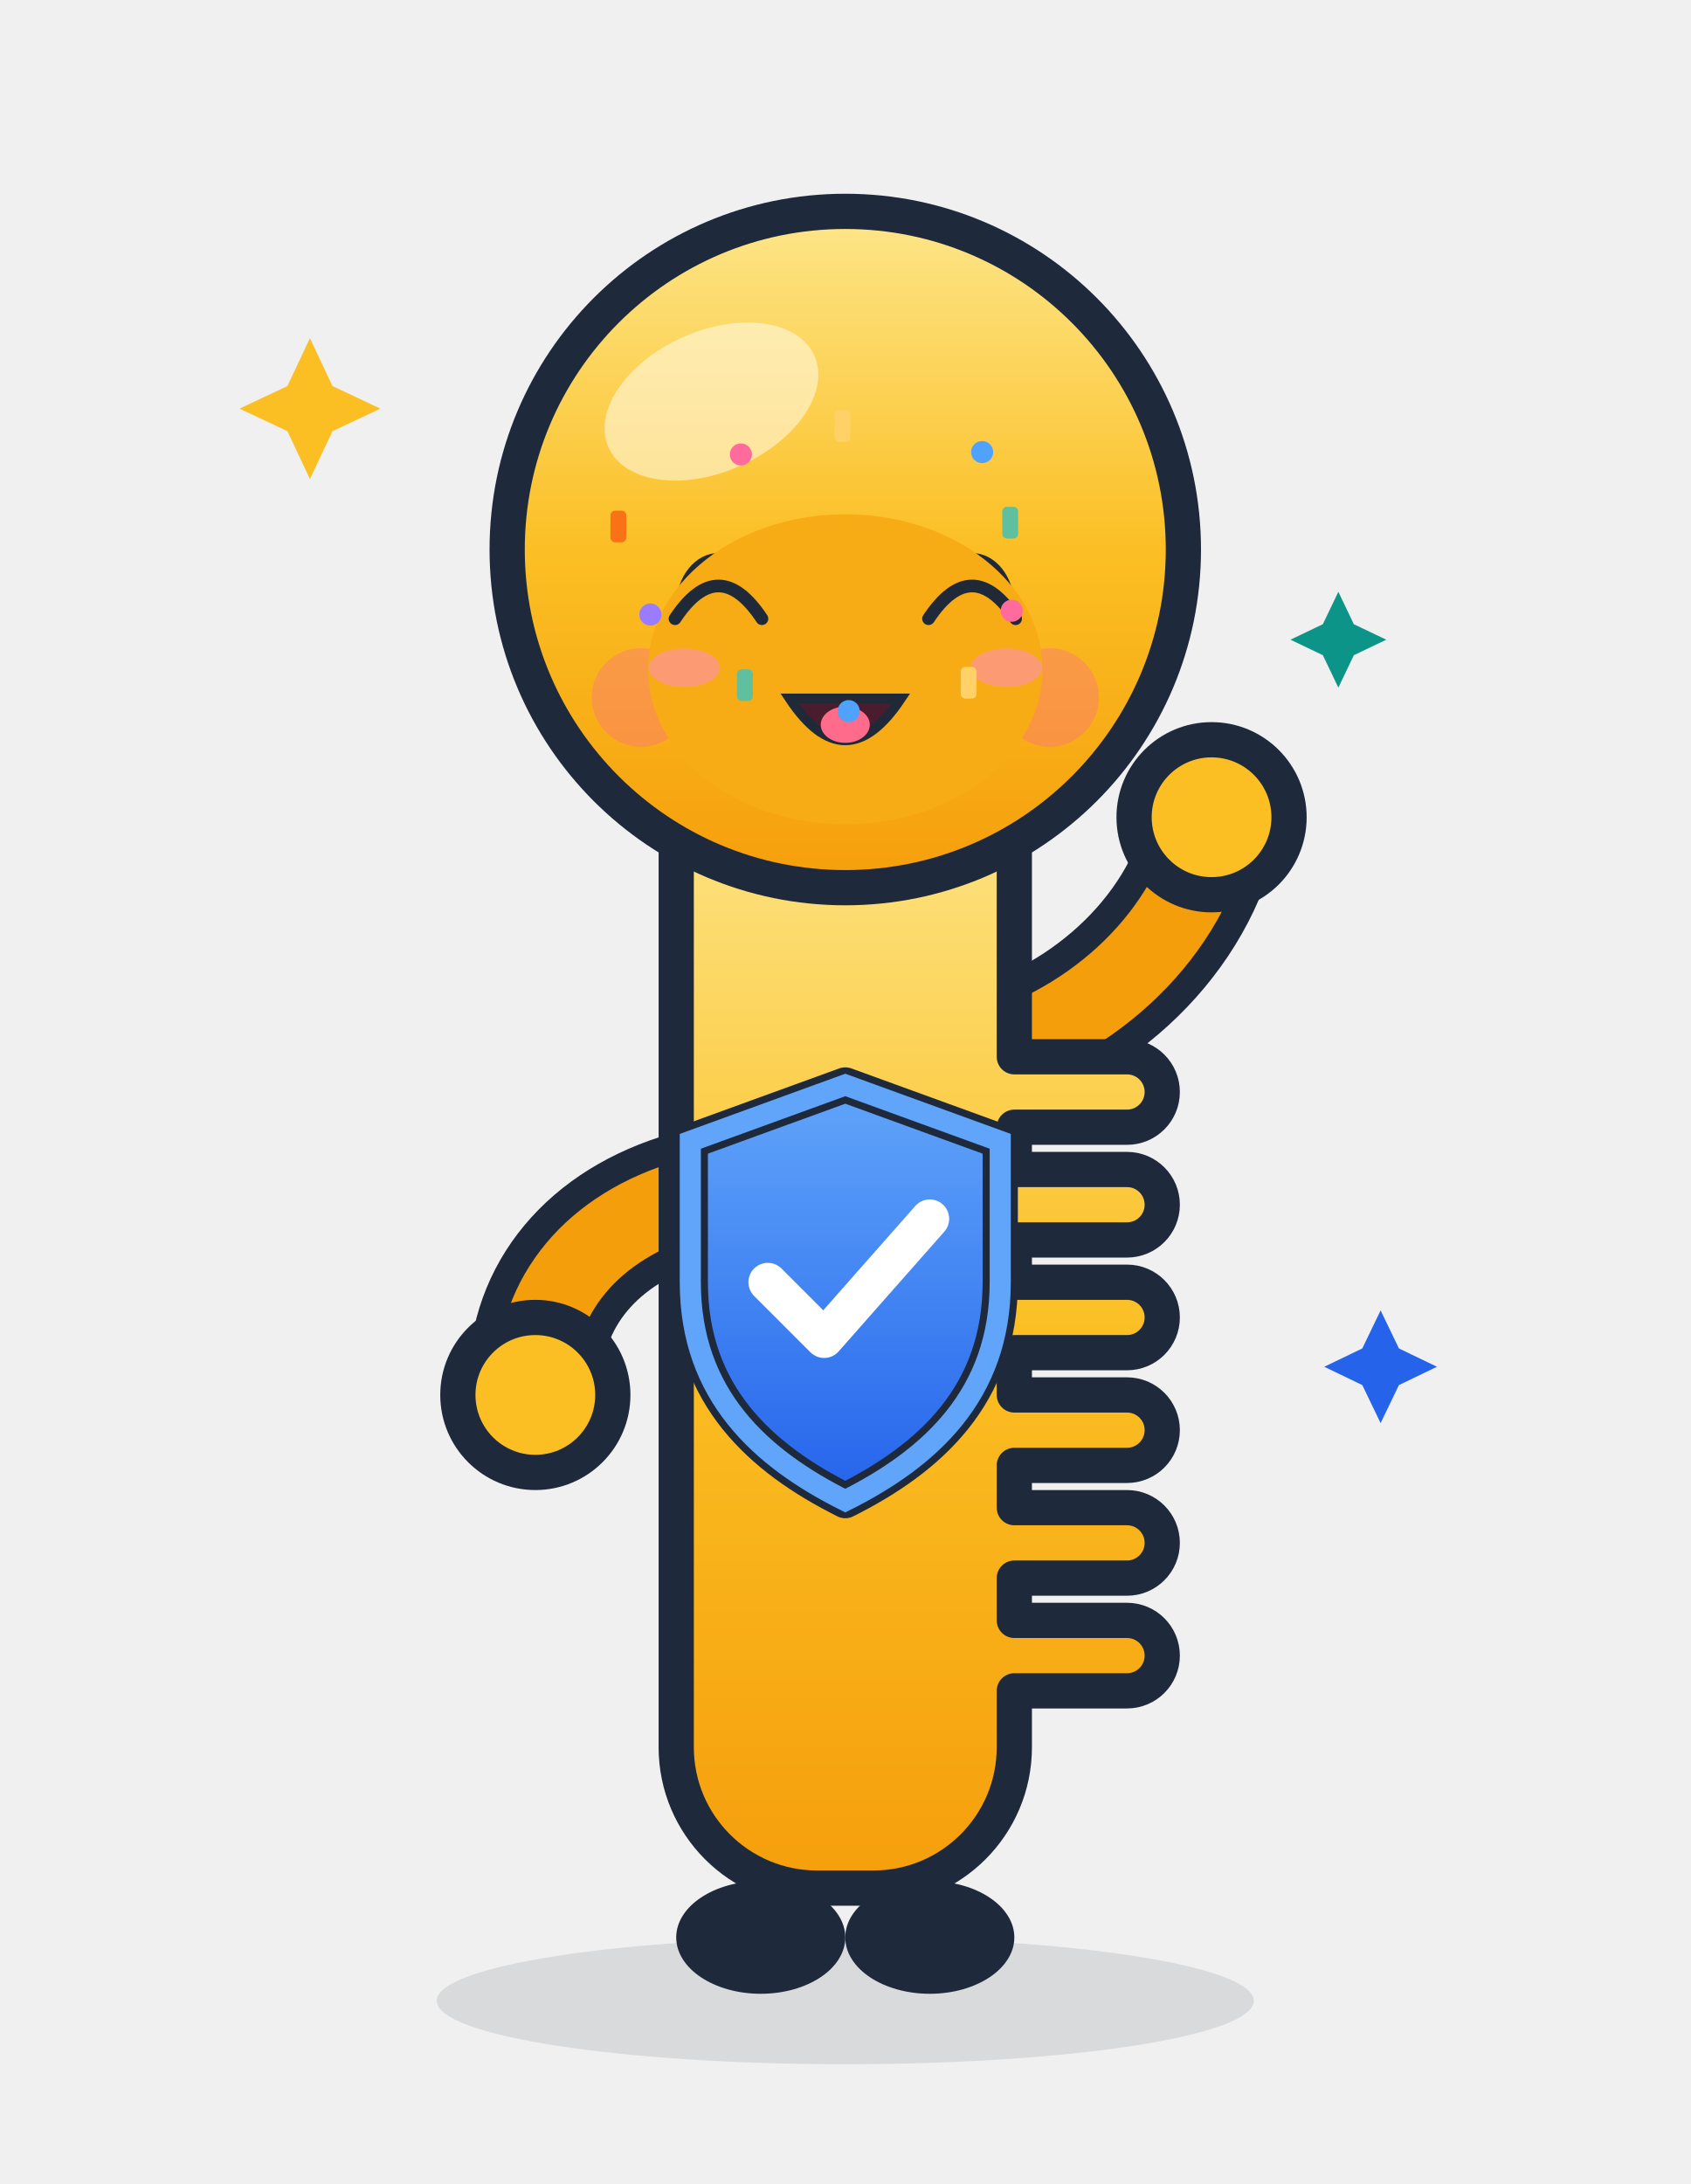
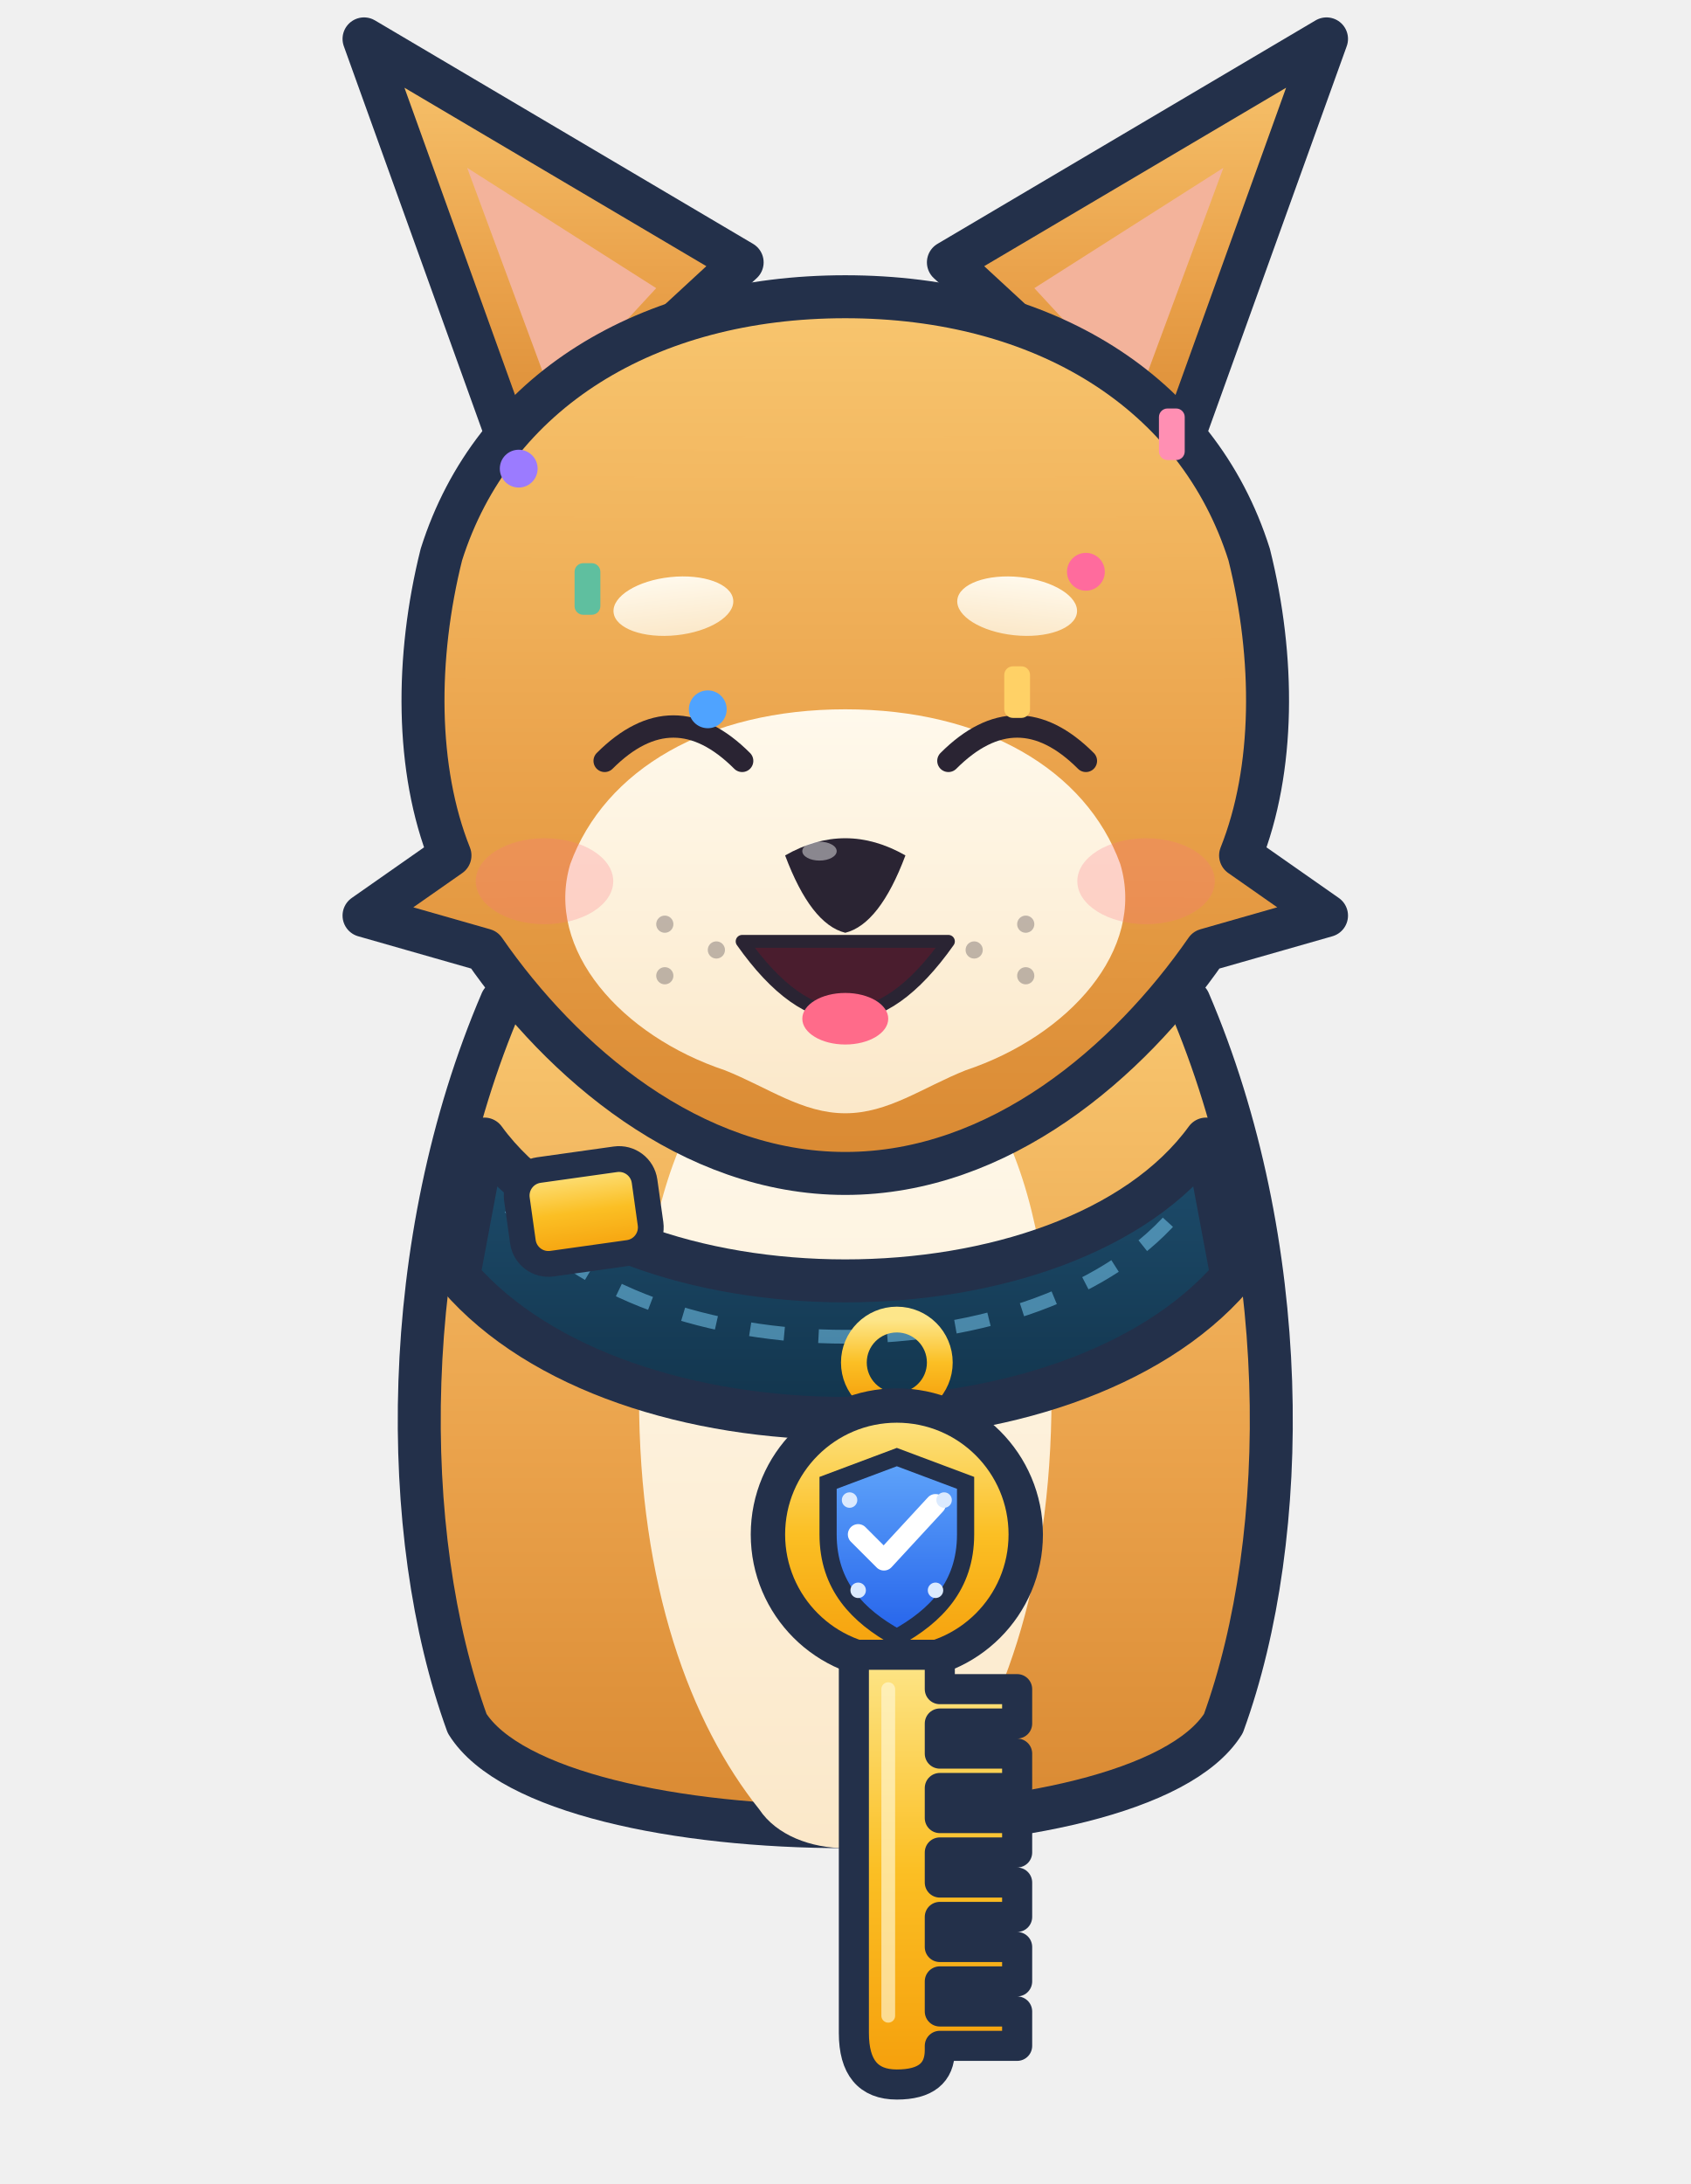
<svg xmlns="http://www.w3.org/2000/svg" viewBox="0 0 240 310" width="240" height="310" role="img" aria-label="钥匙小卫 Kee · 欢乐 Joy">
-   <style>
- .ex-motion { animation: ex-bounce 1.15s ease-in-out infinite; transform-box: fill-box; transform-origin: 50% 50%; }
+   <style>.ex-motion { animation: ex-bob 3.2s ease-in-out infinite; transform-box: fill-box; transform-origin: 50% 50%; }
.ex-anim-tear { animation: ex-tear 1.8s ease-in infinite; transform-box: fill-box; transform-origin: center; }
.ex-anim-sweat { animation: ex-tear 1.5s ease-in infinite; transform-box: fill-box; transform-origin: center; }
.ex-anim-heart { animation: ex-heart 2.2s ease-out infinite; transform-box: fill-box; transform-origin: center; }
.ex-anim-spark { animation: ex-spark 1.9s ease-in-out infinite; transform-box: fill-box; transform-origin: center; }
.ex-anim-rain { animation: ex-rain 1.4s linear infinite; transform-box: fill-box; transform-origin: center; }
.ex-anim-confetti { animation: ex-confetti 2.4s linear infinite; transform-box: fill-box; transform-origin: center; }
.ex-anim-pulse { animation: ex-pulse 1.6s ease-in-out infinite; transform-box: fill-box; transform-origin: center; }
.ex-anim-knock { animation: ex-knock 0.55s ease-in-out infinite; transform-box: fill-box; transform-origin: center; }
.ex-anim-knockline { animation: ex-knockline 0.55s ease-out infinite; transform-box: fill-box; transform-origin: center; }
.ex-anim-palm { animation: ex-palm 0.9s ease-in-out infinite; transform-box: fill-box; transform-origin: center; }
.ex-anim-steam { animation: ex-steam 1.8s ease-out infinite; transform-box: fill-box; transform-origin: center; }
.ex-anim-shock { animation: ex-shock 0.5s ease-in-out infinite; transform-box: fill-box; transform-origin: center; }
.ex-anim-please { animation: ex-please 1.4s ease-in-out infinite; transform-box: fill-box; transform-origin: center; }
.ex-anim-drift { animation: ex-drift 4.5s ease-in-out infinite; transform-box: fill-box; transform-origin: center; }
- @keyframes ex-bounce { 0%,100% { transform: translateY(0); } 35% { transform: translateY(-3.54px); } 55% { transform: translateY(-1.04px); } 75% { transform: translateY(0); } }
+ @keyframes ex-bob { 0%,100% { transform: translateY(0); } 50% { transform: translateY(-2.08px); } }
@keyframes ex-tear { 0% { transform: translateY(0); opacity: 0; } 18% { opacity: 1; } 100% { transform: translateY(8px); opacity: 0; } }
@keyframes ex-heart { 0% { transform: translateY(0) scale(.65); opacity: 0; } 20% { opacity: 1; } 100% { transform: translateY(-11.7px) scale(1.15); opacity: 0; } }
@keyframes ex-spark { 0%,100% { transform: scale(.6) rotate(0deg); opacity: .3; } 50% { transform: scale(1.15) rotate(25deg); opacity: 1; } }
@keyframes ex-rain { 0% { transform: translateY(0); opacity: 0; } 20% { opacity: 1; } 100% { transform: translateY(8px); opacity: 0; } }
@keyframes ex-confetti { 0% { transform: translateY(-4px) rotate(0deg); opacity: 1; } 100% { transform: translateY(14px) rotate(200deg); opacity: 0; } }
@keyframes ex-pulse { 0%,100% { transform: scale(1); opacity: .35; } 50% { transform: scale(1.18); opacity: .7; } }
@keyframes ex-knock { 0%,100% { transform: translateX(3px); } 35% { transform: translateX(0); } }
@keyframes ex-knockline { 0%,100% { transform: scaleX(.6); opacity: .35; } 35% { transform: scaleX(1); opacity: 1; } }
@keyframes ex-palm { 0%,100% { transform: translateY(0) rotate(0deg); } 50% { transform: translateY(-1px) rotate(-4deg); } }
@keyframes ex-steam { 0% { transform: translateY(0); opacity: .7; } 100% { transform: translateY(-7px); opacity: 0; } }
@keyframes ex-shock { 0%,100% { transform: scaleX(.7); opacity: .4; } 50% { transform: scaleX(1.25); opacity: 1; } }
@keyframes ex-please { 0%,100% { transform: translateY(0); } 50% { transform: translateY(-1.5px); } }
@keyframes ex-drift { 0%,100% { transform: translateY(0); } 50% { transform: translateY(-1.5px); } }
@media (prefers-reduced-motion: reduce) {
  .ex-motion, [class*="ex-anim-"] { animation: none !important; }
- }
- </style>
+ }</style>
  <g class="ex-motion ex-joy">
-     <g class="ex-base">
+     <g transform="translate(120 108) scale(1.22) translate(-120 -100)">
      <defs>
+         <linearGradient id="keeFur" x1="0" y1="0" x2="0" y2="1">
+           <stop offset="0" stop-color="#F8C66F" />
+           <stop offset=".55" stop-color="#EAA24B" />
+           <stop offset="1" stop-color="#D98932" />
+         </linearGradient>
+         <linearGradient id="keeFace" gradientUnits="userSpaceOnUse" x1="0" y1="46" x2="0" y2="148">
+           <stop offset="0" stop-color="#F8C66F" />
+           <stop offset=".55" stop-color="#EAA24B" />
+           <stop offset="1" stop-color="#D98932" />
+         </linearGradient>
+         <linearGradient id="keeCream" x1="0" y1="0" x2="0" y2="1">
+           <stop offset="0" stop-color="#FFF9EC" />
+           <stop offset="1" stop-color="#FBE8C9" />
+         </linearGradient>
        <linearGradient id="keeGold" x1="0" y1="0" x2="0" y2="1">
          <stop offset="0" stop-color="#FDE68A" />
          <stop offset=".5" stop-color="#FBBF24" />
          <stop offset="1" stop-color="#F59E0B" />
        </linearGradient>
        <linearGradient id="keeShield" x1="0" y1="0" x2="0" y2="1">
          <stop offset="0" stop-color="#60A5FA" />
          <stop offset="1" stop-color="#2563EB" />
        </linearGradient>
+         <linearGradient id="keeCollar" x1="0" y1="0" x2="0" y2="1">
+           <stop offset="0" stop-color="#1E4E6E" />
+           <stop offset="1" stop-color="#12344C" />
+         </linearGradient>
      </defs>
-       <ellipse cx="120" cy="284" rx="58" ry="9" fill="#0F172A" opacity=".10" />
-       <g>
-         <ellipse cx="108" cy="275" rx="12" ry="8" fill="#1E293B" />
-         <ellipse cx="132" cy="275" rx="12" ry="8" fill="#1E293B" />
+       <g class="ex-base">
+         <path d="M80 128 C68 156 68 190 76 212 C86 228 154 228 164 212 C172 190 172 156 160 128 Z" fill="url(#keeFur)" stroke="#23304A" stroke-width="5" stroke-linejoin="round" />
+         <path d="M120 130 C104 130 96 148 96 174 C96 196 102 212 110 222 C114 228 126 228 130 222 C138 212 144 196 144 174 C144 148 136 130 120 130 Z" fill="url(#keeCream)" />
+         <path d="M78 144 C94 166 146 166 162 144 L165 160 C146 182 94 182 75 160 Z" fill="url(#keeCollar)" stroke="#23304A" stroke-width="5" stroke-linejoin="round" />
+         <path d="M81 152 C97 172 143 172 159 152" fill="none" stroke="#7DD3FC" stroke-width="1.6" stroke-dasharray="4 4" opacity=".5" />
+         <rect x="82" y="147" width="15" height="11" rx="3" fill="url(#keeGold)" stroke="#23304A" stroke-width="3" transform="rotate(-8 89 152)" />
+         <circle cx="126" cy="170" r="5" fill="none" stroke="url(#keeGold)" stroke-width="3" />
        <g>
-           <path d="M138 150 C154 146 168 134 172 118" fill="none" stroke="#1E293B" stroke-width="19" stroke-linecap="round" />
-           <path d="M138 150 C154 146 168 134 172 118" fill="none" stroke="#F59E0B" stroke-width="11" stroke-linecap="round" />
-           <circle cx="172" cy="116" r="11" fill="#FBBF24" stroke="#1E293B" stroke-width="5" />
+           <circle cx="126" cy="190" r="15" fill="url(#keeGold)" stroke="#23304A" stroke-width="4" />
+           <path d="M126 181 L134 184 V190 C134 196 130.5 199.5 126 202 C121.5 199.5 118 196 118 190 V184 Z" fill="url(#keeShield)" stroke="#23304A" stroke-width="2" />
+           <path d="M121.5 190 L124.5 193 L130.5 186.5" fill="none" stroke="#FFFFFF" stroke-width="2.4" stroke-linecap="round" stroke-linejoin="round" />
+           <circle cx="120.5" cy="186" r=".9" fill="#DBEAFE" />
+           <circle cx="131.5" cy="186" r=".9" fill="#DBEAFE" />
+           <circle cx="121.5" cy="196.5" r=".9" fill="#DBEAFE" />
+           <circle cx="130.5" cy="196.5" r=".9" fill="#DBEAFE" />
+           <path d="M121 204 L121 248 Q121 254 126 254 Q131 254 131 250                  L131 249.5 L140 249.5 L140 245.5 L131 245.5                  L131 242 L140 242 L140 238 L131 238                  L131 234.5 L140 234.5 L140 230.5 L131 230.5                  L131 227 L140 227 L140 223 L131 223                  L131 219.5 L140 219.5 L140 215.5 L131 215.5                  L131 212 L140 212 L140 208 L131 208                  L131 204 Z" fill="url(#keeGold)" stroke="#23304A" stroke-width="3.5" stroke-linejoin="round" />
+           <path d="M125 208 V246" stroke="#FFF7D6" stroke-width="1.6" stroke-linecap="round" opacity=".65" />
        </g>
-         <path d="M98 170 C84 174 76 184 76 196" fill="none" stroke="#1E293B" stroke-width="19" stroke-linecap="round" />
-         <path d="M98 170 C84 174 76 184 76 196" fill="none" stroke="#F59E0B" stroke-width="11" stroke-linecap="round" />
-         <circle cx="76" cy="198" r="11" fill="#FBBF24" stroke="#1E293B" stroke-width="5" />
-         <path d="M96 110 H144 V150 h16 a5 5 0 0 1 0 10 h-16 V166 h16 a5 5 0 0 1 0 10 h-16 V182 h16 a5 5 0 0 1 0 10 h-16 V198 h16 a5 5 0 0 1 0 10 h-16 V214 h16 a5 5 0 0 1 0 10 h-16 V230 h16 a5 5 0 0 1 0 10 h-16 V248 a20 20 0 0 1 -20 20 H116 a20 20 0 0 1 -20 -20 Z" fill="url(#keeGold)" stroke="#1E293B" stroke-width="5" stroke-linejoin="round" />
-         <path d="M120 154 L142 162 V182 C142 198 132 207 120 213 C108 207 98 198 98 182 V162 Z" fill="url(#keeShield)" stroke="#1E293B" stroke-width="5" stroke-linejoin="round" />
-         <path d="M109 182 l8 8 l15 -17" fill="none" stroke="#FFFFFF" stroke-width="5.5" stroke-linecap="round" stroke-linejoin="round" />
-         <g transform="translate(120 182)">
-           <path d="M0 -28 L22 -20 V0 C22 16 12 25 0 31 C-12 25 -22 16 -22 0 V-20 Z" fill="none" stroke="#60A5FA" stroke-width="3">
-         
-         
-       </path>
+         <path d="M82 66 L64 16 L108 42 Z" fill="url(#keeFur)" stroke="#23304A" stroke-width="5" stroke-linejoin="round" />
+         <path d="M158 66 L176 16 L132 42 Z" fill="url(#keeFur)" stroke="#23304A" stroke-width="5" stroke-linejoin="round" />
+         <path d="M86 58 L76 31 L98 45 Z" fill="#F3B39B" />
+         <path d="M154 58 L164 31 L142 45 Z" fill="#F3B39B" />
+         <path d="M120 46 C97 46 79 57 73 76 C70 88 70 101 74 111 L64 118 L78 122 C87 135 102 148 120 148 C138 148 153 135 162 122 L176 118 L166 111 C170 101 170 88 167 76 C161 57 143 46 120 46 Z" fill="url(#keeFur)" stroke="#23304A" stroke-width="5" stroke-linejoin="round" />
+       </g>
+       <g class="ex-face">
+         <ellipse cx="120" cy="98" rx="45" ry="37" fill="url(#keeFace)" />
+         <path d="M120 94 C104 94 92 101 88 112 C85 122 94 132 106 136 C111 138 115 141 120 141 C125 141 129 138 134 136 C146 132 155 122 152 112 C148 101 136 94 120 94 Z" fill="url(#keeCream)" />
+         <ellipse cx="100" cy="82" rx="7" ry="3.4" fill="url(#keeCream)" transform="rotate(-6 100 82)" />
+         <ellipse cx="140" cy="82" rx="7" ry="3.4" fill="url(#keeCream)" transform="rotate(6 140 82)" />
+         <path d="M92 100 Q100 92 108 100" fill="none" stroke="#2A2433" stroke-width="2.6" stroke-linecap="round" />
+         <path d="M132 100 Q140 92 148 100" fill="none" stroke="#2A2433" stroke-width="2.6" stroke-linecap="round" />
+         <path d="M108 121 Q120 138 132 121 Z" fill="#4A1D2E" stroke="#2A2433" stroke-width="1.5" stroke-linejoin="round" />
+         <ellipse cx="120" cy="130" rx="5" ry="3" fill="#FF6B8A" />
+         <path d="M113 111 Q120 107 127 111 Q124 119 120 120 Q116 119 113 111 Z" fill="#2A2433" />
+         <ellipse cx="117" cy="110.5" rx="2" ry="1.1" fill="#FFFFFF" opacity=".45" />
+         <g fill="#2A2433" opacity=".3">
+           <circle cx="99" cy="119" r="1" />
+           <circle cx="105" cy="122" r="1" />
+           <circle cx="99" cy="125" r="1" />
+           <circle cx="141" cy="119" r="1" />
+           <circle cx="135" cy="122" r="1" />
+           <circle cx="141" cy="125" r="1" />
        </g>
-         <circle cx="120" cy="78" r="48" fill="url(#keeGold)" stroke="#1E293B" stroke-width="5" />
-         <ellipse cx="101" cy="57" rx="16" ry="10" fill="#FFFBEB" opacity=".55" transform="rotate(-24 101 57)" />
-         <ellipse cx="102" cy="86" rx="6" ry="7.5" fill="#1F2937">
-       
-     </ellipse>
-         <ellipse cx="138" cy="86" rx="6" ry="7.5" fill="#1F2937">
-       
-     </ellipse>
-         <circle cx="104" cy="83" r="2.2" fill="#FFFFFF" />
-         <circle cx="140" cy="83" r="2.2" fill="#FFFFFF" />
-         <circle cx="91" cy="99" r="7" fill="#FB7185" opacity=".4" />
-         <circle cx="149" cy="99" r="7" fill="#FB7185" opacity=".4" />
-         <path d="M108 97 q12 14 24 0" fill="none" stroke="#1F2937" stroke-width="4.5" stroke-linecap="round" />
-       </g>
-       <path d="M44 48 l3.2 6.8 6.8 3.2 -6.8 3.2 -3.2 6.8 -3.2 -6.8 -6.8 -3.2 6.8 -3.2 z" fill="#FBBF24">
-     
-   </path>
-       <path d="M196 186 l2.6 5.4 5.4 2.6 -5.4 2.6 -2.6 5.4 -2.6 -5.4 -5.4 -2.6 5.4 -2.6 z" fill="#2563EB">
-     
-   </path>
-       <path d="M190 84 l2.2 4.6 4.6 2.2 -4.6 2.2 -2.2 4.6 -2.2 -4.6 -4.6 -2.2 4.6 -2.2 z" fill="#0D9488">
-     
-   </path>
-     </g>
-     <g class="ex-face">
-       <ellipse cx="120" cy="95" rx="28" ry="22" fill="#F7AC15" />
-       <path d="M 95.83,87.82 Q 102,78.53 108.17,87.82" fill="none" stroke="#1F2937" stroke-width="1.8" stroke-linecap="round" />
-       <path d="M 131.82,87.82 Q 138,78.53 144.18,87.82" fill="none" stroke="#1F2937" stroke-width="1.8" stroke-linecap="round" />
-       <path d="M 112.08,99.13 Q 120,111.06 127.92,99.13 Z" fill="#4A1D2E" stroke="#1F2937" stroke-width="1.36" />
-       <ellipse cx="120" cy="102.87" rx="3.48" ry="2.57" fill="#FF6B8A" />
-       <ellipse class="ex-anim-pulse" cx="97.12" cy="94.78" rx="5.07" ry="2.73" fill="#FF8FB3" opacity="0.6" />
-       <ellipse class="ex-anim-pulse" cx="142.88" cy="94.78" rx="5.07" ry="2.73" fill="#FF8FB3" opacity="0.6" />
-       <g transform="translate(143.63 86.69)">
-         <circle class="ex-anim-confetti" style="animation-delay:0.0s" r="1.57" fill="#FF6B9D" />
-       </g>
-       <g transform="translate(137.51 96.91)">
-         <rect class="ex-anim-confetti" style="animation-delay:0.16s" x="-1.12" y="-2.25" width="2.25" height="4.5" rx="0.67" fill="#FFD166" />
-       </g>
-       <g transform="translate(120.48 100.94)">
-         <circle class="ex-anim-confetti" style="animation-delay:0.32s" r="1.57" fill="#4FA3FF" />
-       </g>
-       <g transform="translate(105.75 97.25)">
-         <rect class="ex-anim-confetti" style="animation-delay:0.48s" x="-1.12" y="-2.25" width="2.25" height="4.5" rx="0.67" fill="#5FBF9F" />
-       </g>
-       <g transform="translate(92.33 87.23)">
-         <circle class="ex-anim-confetti" style="animation-delay:0.64s" r="1.57" fill="#9B7BFF" />
-       </g>
-       <g transform="translate(87.78 74.73)">
-         <rect class="ex-anim-confetti" style="animation-delay:0.8s" x="-1.12" y="-2.25" width="2.25" height="4.5" rx="0.67" fill="#F97316" />
-       </g>
-       <g transform="translate(105.18 64.51)">
-         <circle class="ex-anim-confetti" style="animation-delay:0.96s" r="1.57" fill="#FF6B9D" />
-       </g>
-       <g transform="translate(119.59 60.48)">
-         <rect class="ex-anim-confetti" style="animation-delay:1.12s" x="-1.12" y="-2.25" width="2.25" height="4.5" rx="0.67" fill="#FFD166" />
-       </g>
-       <g transform="translate(139.43 64.17)">
-         <circle class="ex-anim-confetti" style="animation-delay:1.28s" r="1.57" fill="#4FA3FF" />
-       </g>
-       <g transform="translate(143.41 74.19)">
-         <rect class="ex-anim-confetti" style="animation-delay:1.44s" x="-1.12" y="-2.25" width="2.25" height="4.5" rx="0.67" fill="#5FBF9F" />
+         <ellipse cx="85" cy="114" rx="8" ry="5" fill="#FB7185" opacity=".25" />
+         <ellipse cx="155" cy="114" rx="8" ry="5" fill="#FB7185" opacity=".25" />
+         <g transform="translate(148 78)">
+           <circle class="ex-anim-confetti" style="animation-delay:0s" r="2.2" fill="#FF6B9D" />
+         </g>
+         <g transform="translate(140 92)">
+           <rect class="ex-anim-confetti" style="animation-delay:.16s" x="-1.5" y="-3" width="3" height="6" rx="1" fill="#FFD166" />
+         </g>
+         <g transform="translate(104 94)">
+           <circle class="ex-anim-confetti" style="animation-delay:.32s" r="2.2" fill="#4FA3FF" />
+         </g>
+         <g transform="translate(90 80)">
+           <rect class="ex-anim-confetti" style="animation-delay:.48s" x="-1.5" y="-3" width="3" height="6" rx="1" fill="#5FBF9F" />
+         </g>
+         <g transform="translate(82 66)">
+           <circle class="ex-anim-confetti" style="animation-delay:.64s" r="2.2" fill="#9B7BFF" />
+         </g>
+         <g transform="translate(158 62)">
+           <rect class="ex-anim-confetti" style="animation-delay:.8s" x="-1.5" y="-3" width="3" height="6" rx="1" fill="#FF8FB3" />
+         </g>
      </g>
    </g>
  </g>
</svg>
